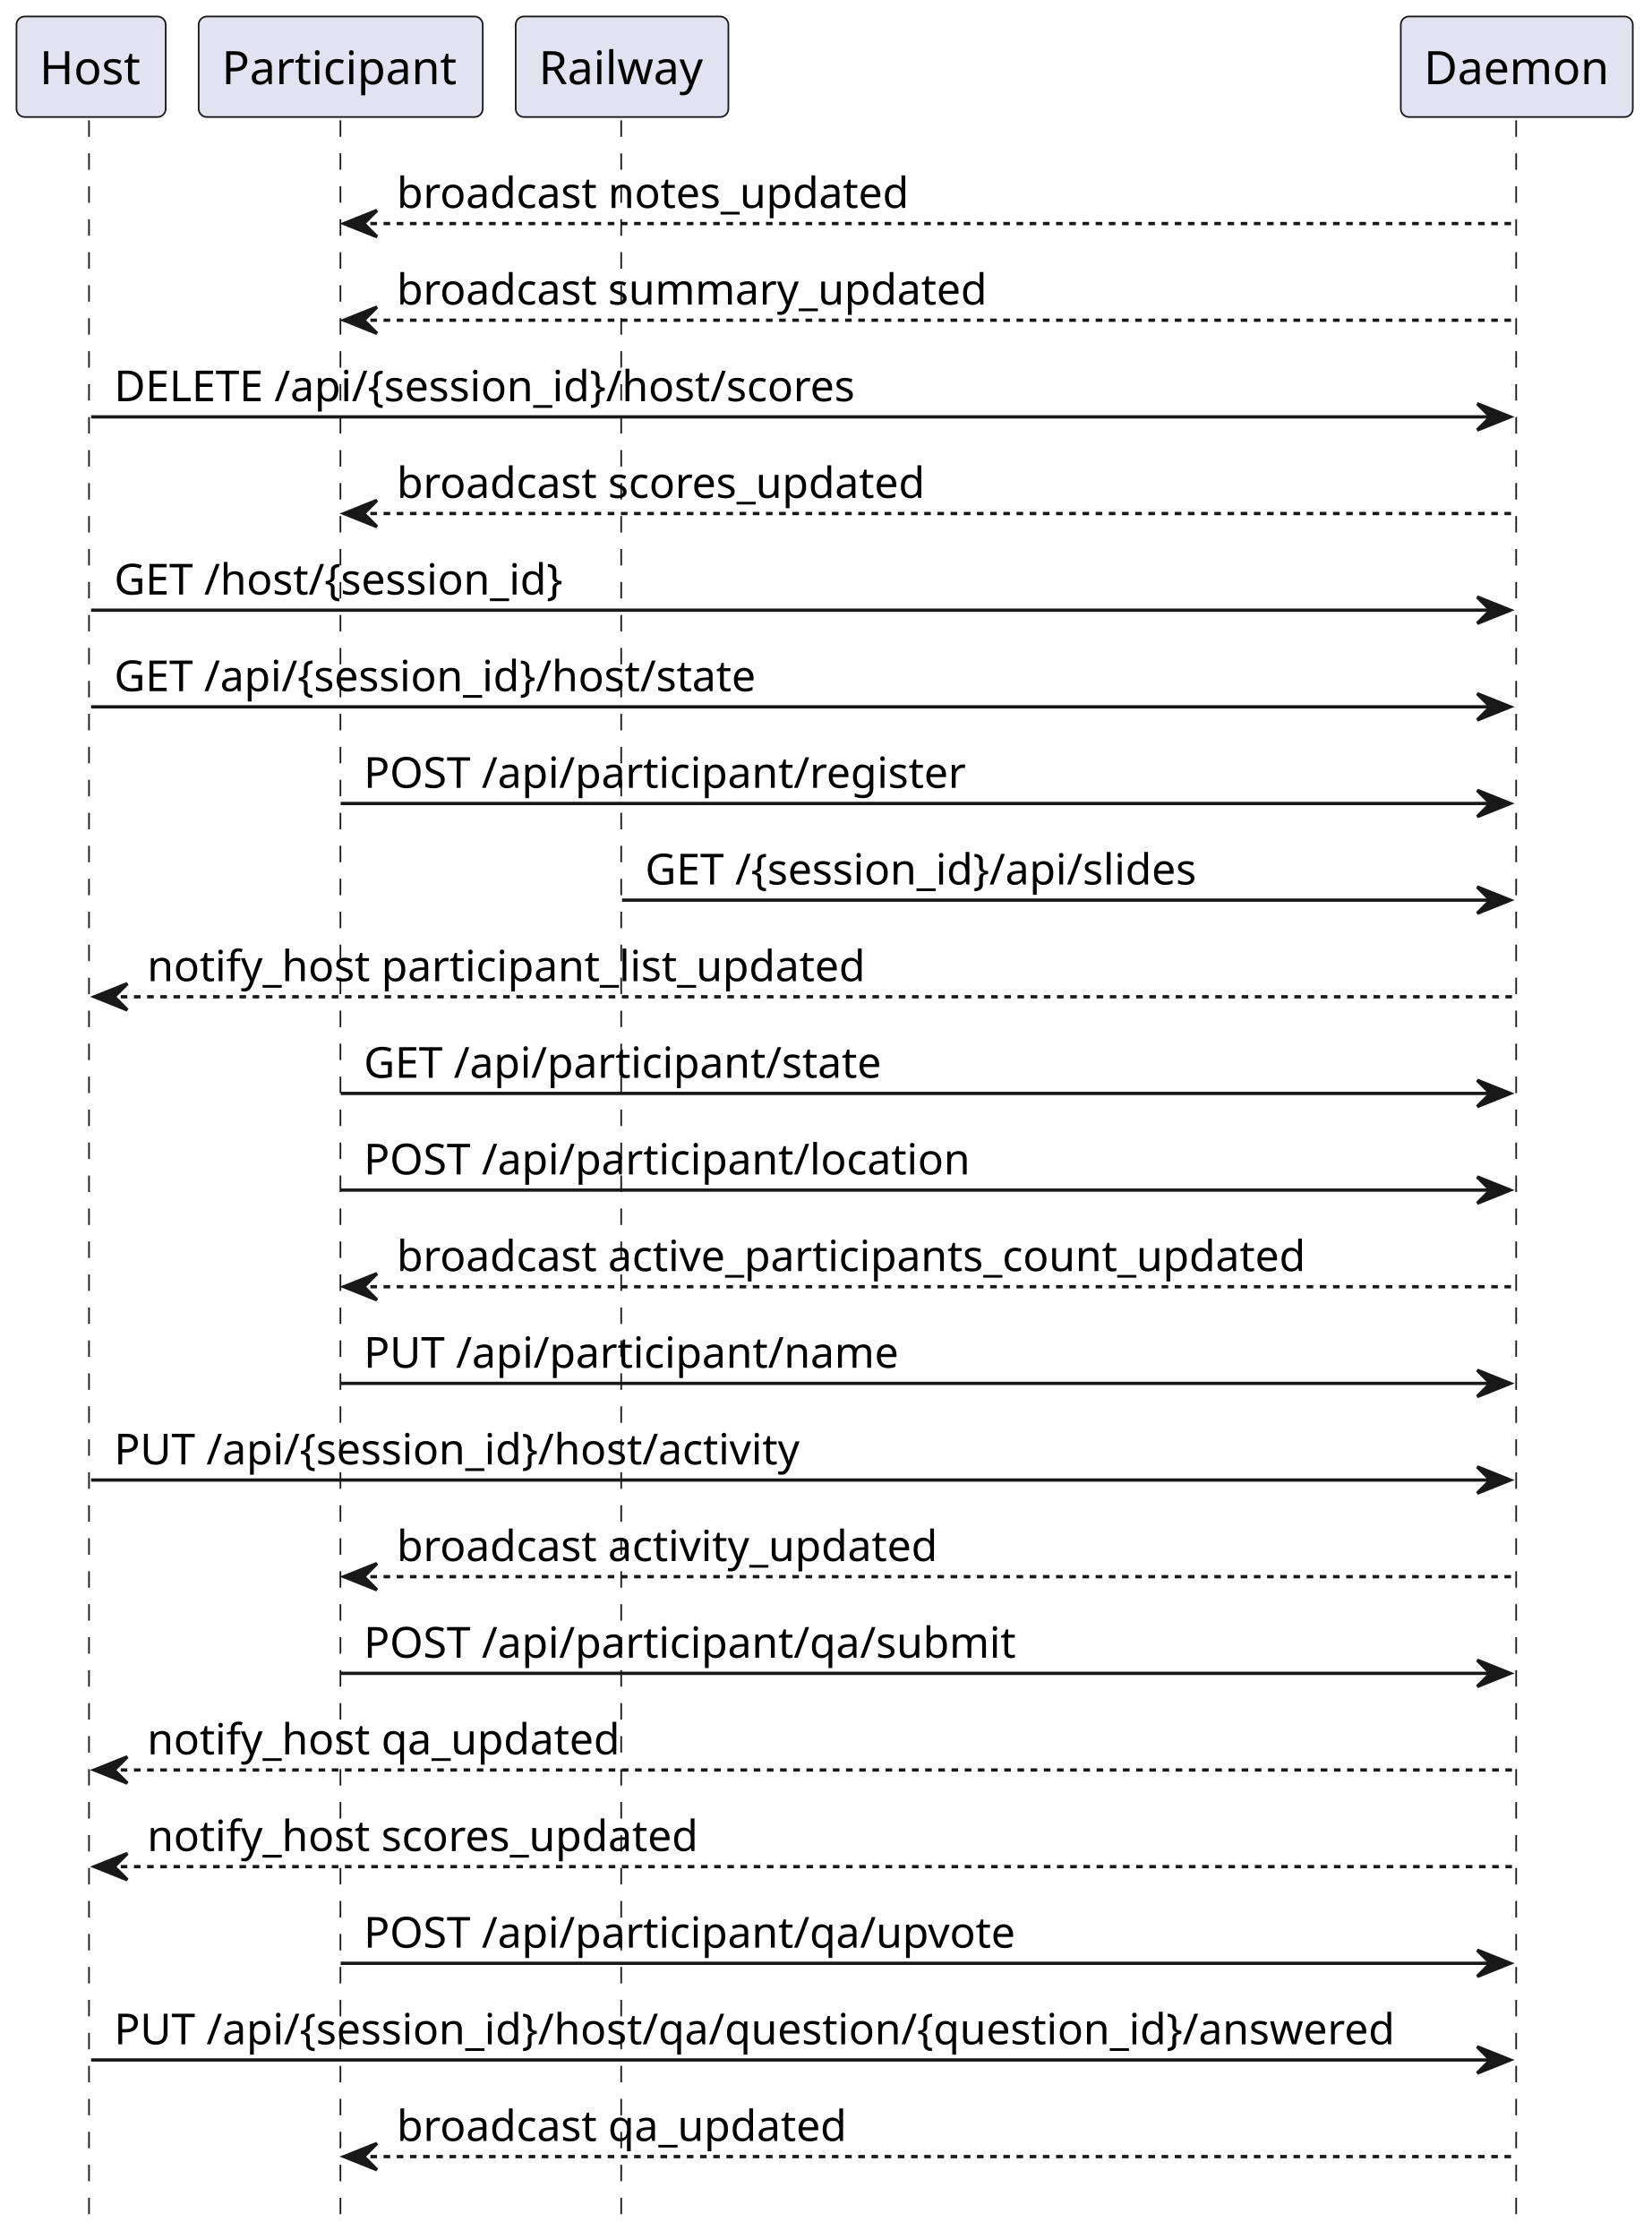
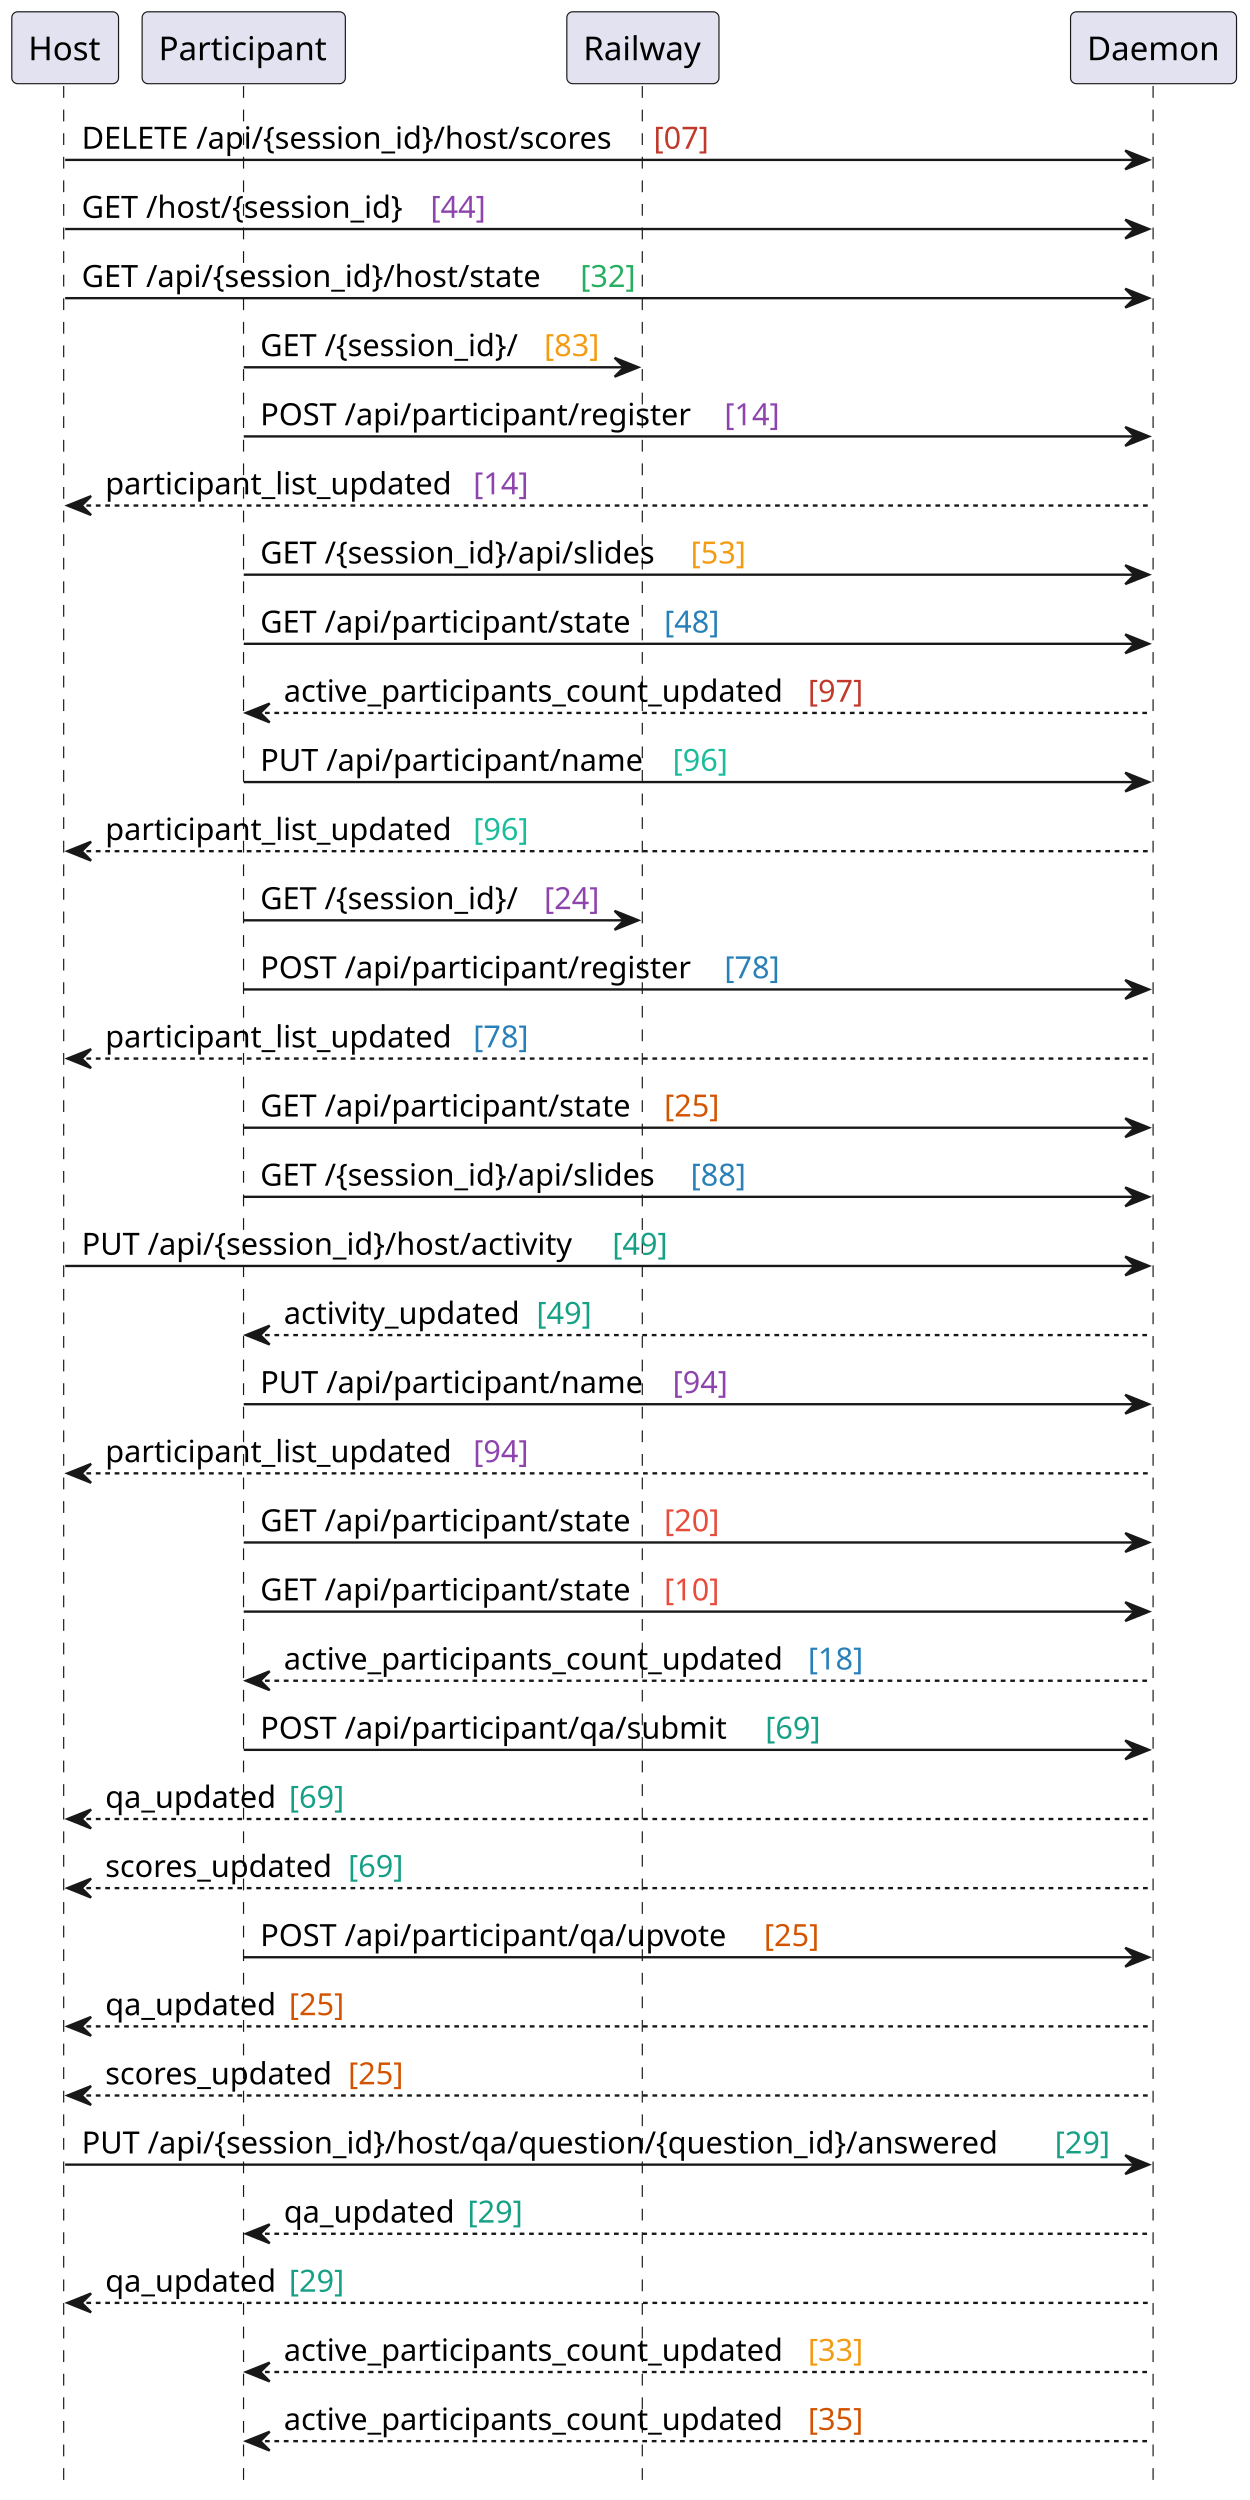
- <svg xmlns="http://www.w3.org/2000/svg" contentStyleType="text/css" data-diagram-type="SEQUENCE" height="679px" preserveAspectRatio="none" style="width:501px;height:679px;background:#FFFFFF;" version="1.1" viewBox="0 0 501 679" width="501px" zoomAndPan="magnify">
+ <svg xmlns="http://www.w3.org/2000/svg" contentStyleType="text/css" data-diagram-type="SEQUENCE" height="1060px" preserveAspectRatio="none" style="width:530px;height:1060px;background:#FFFFFF;" version="1.1" viewBox="0 0 530 1060" width="530px" zoomAndPan="magnify">
  <defs />
  <g>
    <g class="participant-lifeline" data-entity-uid="part1" data-qualified-name="Host" id="part1-lifeline">
      <g>
-         <rect fill="#000000" fill-opacity="0" height="635.521" width="8" x="23.63" y="36.488" />
-         <line style="stroke:#181818;stroke-width:0.5;stroke-dasharray:5,5;" x1="27" x2="27" y1="36.488" y2="672.01" />
+         <rect fill="#000000" fill-opacity="0" height="1016.559" width="8" x="23.63" y="36.488" />
+         <line style="stroke:#181818;stroke-width:0.5;stroke-dasharray:5,5;" x1="27" x2="27" y1="36.488" y2="1053.047" />
      </g>
    </g>
    <g class="participant-lifeline" data-entity-uid="part2" data-qualified-name="Participant" id="part2-lifeline">
      <g>
-         <rect fill="#000000" fill-opacity="0" height="635.521" width="8" x="99.344" y="36.488" />
-         <line style="stroke:#181818;stroke-width:0.5;stroke-dasharray:5,5;" x1="103.261" x2="103.261" y1="36.488" y2="672.01" />
+         <rect fill="#000000" fill-opacity="0" height="1016.559" width="8" x="99.344" y="36.488" />
+         <line style="stroke:#181818;stroke-width:0.5;stroke-dasharray:5,5;" x1="103.261" x2="103.261" y1="36.488" y2="1053.047" />
      </g>
    </g>
    <g class="participant-lifeline" data-entity-uid="part3" data-qualified-name="Railway" id="part3-lifeline">
      <g>
-         <rect fill="#000000" fill-opacity="0" height="635.521" width="8" x="184.683" y="36.488" />
-         <line style="stroke:#181818;stroke-width:0.5;stroke-dasharray:5,5;" x1="188.428" x2="188.428" y1="36.488" y2="672.01" />
+         <rect fill="#000000" fill-opacity="0" height="1016.559" width="8" x="268.591" y="36.488" />
+         <line style="stroke:#181818;stroke-width:0.5;stroke-dasharray:5,5;" x1="272.336" x2="272.336" y1="36.488" y2="1053.047" />
      </g>
    </g>
    <g class="participant-lifeline" data-entity-uid="part4" data-qualified-name="Daemon" id="part4-lifeline">
      <g>
-         <rect fill="#000000" fill-opacity="0" height="635.521" width="8" x="456.089" y="36.488" />
-         <line style="stroke:#181818;stroke-width:0.5;stroke-dasharray:5,5;" x1="459.901" x2="459.901" y1="36.488" y2="672.01" />
+         <rect fill="#000000" fill-opacity="0" height="1016.559" width="8" x="485.098" y="36.488" />
+         <line style="stroke:#181818;stroke-width:0.5;stroke-dasharray:5,5;" x1="488.91" x2="488.91" y1="36.488" y2="1053.047" />
      </g>
    </g>
    <g class="participant participant-head" data-entity-uid="part1" data-qualified-name="Host" id="part1-head">
      <rect fill="#E2E2F0" height="30.488" rx="2.5" ry="2.5" style="stroke:#181818;stroke-width:0.5;" width="45.261" x="5" y="5" />
      <text fill="#000000" font-family="sans-serif" font-size="14" lengthAdjust="spacing" textLength="31.261" x="12" y="25.535">Host</text>
    </g>
    <g class="participant participant-head" data-entity-uid="part2" data-qualified-name="Participant" id="part2-head">
      <rect fill="#E2E2F0" height="30.488" rx="2.5" ry="2.5" style="stroke:#181818;stroke-width:0.5;" width="86.167" x="60.261" y="5" />
      <text fill="#000000" font-family="sans-serif" font-size="14" lengthAdjust="spacing" textLength="72.167" x="67.261" y="25.535">Participant</text>
    </g>
    <g class="participant participant-head" data-entity-uid="part3" data-qualified-name="Railway" id="part3-head">
-       <rect fill="#E2E2F0" height="30.488" rx="2.5" ry="2.5" style="stroke:#181818;stroke-width:0.5;" width="64.511" x="156.428" y="5" />
-       <text fill="#000000" font-family="sans-serif" font-size="14" lengthAdjust="spacing" textLength="50.511" x="163.428" y="25.535">Railway</text>
+       <rect fill="#E2E2F0" height="30.488" rx="2.5" ry="2.5" style="stroke:#181818;stroke-width:0.5;" width="64.511" x="240.336" y="5" />
+       <text fill="#000000" font-family="sans-serif" font-size="14" lengthAdjust="spacing" textLength="50.511" x="247.336" y="25.535">Railway</text>
    </g>
    <g class="participant participant-head" data-entity-uid="part4" data-qualified-name="Daemon" id="part4-head">
-       <rect fill="#E2E2F0" height="30.488" rx="2.5" ry="2.5" style="stroke:#181818;stroke-width:0.5;" width="70.376" x="424.901" y="5" />
-       <text fill="#000000" font-family="sans-serif" font-size="14" lengthAdjust="spacing" textLength="56.376" x="431.901" y="25.535">Daemon</text>
-     </g>
-     <g class="message" data-entity-1="part4" data-entity-2="part2" id="msg1">
-       <polygon fill="#181818" points="114.344,63.799,104.344,67.799,114.344,71.799,110.344,67.799" style="stroke:#181818;stroke-width:1;" />
-       <line style="stroke:#181818;stroke-width:1;stroke-dasharray:2,2;" x1="108.344" x2="459.089" y1="67.799" y2="67.799" />
-       <text fill="#000000" font-family="sans-serif" font-size="13" lengthAdjust="spacing" textLength="159.472" x="120.344" y="63.057">broadcast notes_updated</text>
-     </g>
-     <g class="message" data-entity-1="part4" data-entity-2="part2" id="msg2">
-       <polygon fill="#181818" points="114.344,93.109,104.344,97.109,114.344,101.109,110.344,97.109" style="stroke:#181818;stroke-width:1;" />
-       <line style="stroke:#181818;stroke-width:1;stroke-dasharray:2,2;" x1="108.344" x2="459.089" y1="97.109" y2="97.109" />
-       <text fill="#000000" font-family="sans-serif" font-size="13" lengthAdjust="spacing" textLength="182.946" x="120.344" y="92.367">broadcast summary_updated</text>
+       <rect fill="#E2E2F0" height="30.488" rx="2.5" ry="2.5" style="stroke:#181818;stroke-width:0.5;" width="70.376" x="453.91" y="5" />
+       <text fill="#000000" font-family="sans-serif" font-size="14" lengthAdjust="spacing" textLength="56.376" x="460.91" y="25.535">Daemon</text>
+     </g>
+     <g class="message" data-entity-1="part1" data-entity-2="part4" id="msg1">
+       <polygon fill="#181818" points="477.098,63.799,487.098,67.799,477.098,71.799,481.098,67.799" style="stroke:#181818;stroke-width:1;" />
+       <line style="stroke:#181818;stroke-width:1;" x1="27.63" x2="483.098" y1="67.799" y2="67.799" />
+       <text fill="#000000" font-family="sans-serif" font-size="13" lengthAdjust="spacing" textLength="238.361" x="34.63" y="63.057">DELETE /api/{session_id}/host/scores</text>
+       <text fill="#C0392B" font-family="sans-serif" font-size="13" lengthAdjust="spacing" textLength="24.895" x="277.104" y="63.057">[07]</text>
+     </g>
+     <g class="message" data-entity-1="part1" data-entity-2="part4" id="msg2">
+       <polygon fill="#181818" points="477.098,93.109,487.098,97.109,477.098,101.109,481.098,97.109" style="stroke:#181818;stroke-width:1;" />
+       <line style="stroke:#181818;stroke-width:1;" x1="27.63" x2="483.098" y1="97.109" y2="97.109" />
+       <text fill="#000000" font-family="sans-serif" font-size="13" lengthAdjust="spacing" textLength="143.781" x="34.63" y="92.367">GET /host/{session_id}</text>
+       <text fill="#8E44AD" font-family="sans-serif" font-size="13" lengthAdjust="spacing" textLength="24.895" x="182.524" y="92.367">[44]</text>
    </g>
    <g class="message" data-entity-1="part1" data-entity-2="part4" id="msg3">
-       <polygon fill="#181818" points="448.089,122.42,458.089,126.42,448.089,130.42,452.089,126.42" style="stroke:#181818;stroke-width:1;" />
-       <line style="stroke:#181818;stroke-width:1;" x1="27.63" x2="454.089" y1="126.42" y2="126.42" />
-       <text fill="#000000" font-family="sans-serif" font-size="13" lengthAdjust="spacing" textLength="238.361" x="34.63" y="121.678">DELETE /api/{session_id}/host/scores</text>
-     </g>
-     <g class="message" data-entity-1="part4" data-entity-2="part2" id="msg4">
-       <polygon fill="#181818" points="114.344,151.731,104.344,155.731,114.344,159.731,110.344,155.731" style="stroke:#181818;stroke-width:1;" />
-       <line style="stroke:#181818;stroke-width:1;stroke-dasharray:2,2;" x1="108.344" x2="459.089" y1="155.731" y2="155.731" />
-       <text fill="#000000" font-family="sans-serif" font-size="13" lengthAdjust="spacing" textLength="165.147" x="120.344" y="150.988">broadcast scores_updated</text>
-     </g>
-     <g class="message" data-entity-1="part1" data-entity-2="part4" id="msg5">
-       <polygon fill="#181818" points="448.089,181.041,458.089,185.041,448.089,189.041,452.089,185.041" style="stroke:#181818;stroke-width:1;" />
-       <line style="stroke:#181818;stroke-width:1;" x1="27.63" x2="454.089" y1="185.041" y2="185.041" />
-       <text fill="#000000" font-family="sans-serif" font-size="13" lengthAdjust="spacing" textLength="143.781" x="34.63" y="180.299">GET /host/{session_id}</text>
-     </g>
-     <g class="message" data-entity-1="part1" data-entity-2="part4" id="msg6">
-       <polygon fill="#181818" points="448.089,210.352,458.089,214.352,448.089,218.352,452.089,214.352" style="stroke:#181818;stroke-width:1;" />
-       <line style="stroke:#181818;stroke-width:1;" x1="27.63" x2="454.089" y1="214.352" y2="214.352" />
-       <text fill="#000000" font-family="sans-serif" font-size="13" lengthAdjust="spacing" textLength="207.308" x="34.63" y="209.609">GET /api/{session_id}/host/state</text>
+       <polygon fill="#181818" points="477.098,122.42,487.098,126.42,477.098,130.42,481.098,126.42" style="stroke:#181818;stroke-width:1;" />
+       <line style="stroke:#181818;stroke-width:1;" x1="27.63" x2="483.098" y1="126.42" y2="126.42" />
+       <text fill="#000000" font-family="sans-serif" font-size="13" lengthAdjust="spacing" textLength="207.308" x="34.63" y="121.678">GET /api/{session_id}/host/state</text>
+       <text fill="#27AE60" font-family="sans-serif" font-size="13" lengthAdjust="spacing" textLength="24.895" x="246.052" y="121.678">[32]</text>
+     </g>
+     <g class="message" data-entity-1="part2" data-entity-2="part3" id="msg4">
+       <polygon fill="#181818" points="260.591,151.731,270.591,155.731,260.591,159.731,264.591,155.731" style="stroke:#181818;stroke-width:1;" />
+       <line style="stroke:#181818;stroke-width:1;" x1="103.344" x2="266.591" y1="155.731" y2="155.731" />
+       <text fill="#000000" font-family="sans-serif" font-size="13" lengthAdjust="spacing" textLength="116.238" x="110.344" y="150.988">GET /{session_id}/</text>
+       <text fill="#F39C12" font-family="sans-serif" font-size="13" lengthAdjust="spacing" textLength="24.895" x="230.696" y="150.988">[83]</text>
+     </g>
+     <g class="message" data-entity-1="part2" data-entity-2="part4" id="msg5">
+       <polygon fill="#181818" points="477.098,181.041,487.098,185.041,477.098,189.041,481.098,185.041" style="stroke:#181818;stroke-width:1;" />
+       <line style="stroke:#181818;stroke-width:1;" x1="103.344" x2="483.098" y1="185.041" y2="185.041" />
+       <text fill="#000000" font-family="sans-serif" font-size="13" lengthAdjust="spacing" textLength="192.677" x="110.344" y="180.299">POST /api/participant/register</text>
+       <text fill="#8E44AD" font-family="sans-serif" font-size="13" lengthAdjust="spacing" textLength="24.895" x="307.134" y="180.299">[14]</text>
+     </g>
+     <g class="message" data-entity-1="part4" data-entity-2="part1" id="msg6">
+       <polygon fill="#181818" points="38.63,210.352,28.63,214.352,38.63,218.352,34.63,214.352" style="stroke:#181818;stroke-width:1;" />
+       <line style="stroke:#181818;stroke-width:1;stroke-dasharray:2,2;" x1="32.63" x2="488.098" y1="214.352" y2="214.352" />
+       <text fill="#000000" font-family="sans-serif" font-size="13" lengthAdjust="spacing" textLength="151.912" x="44.63" y="209.609">participant_list_updated</text>
+       <text fill="#8E44AD" font-family="sans-serif" font-size="13" lengthAdjust="spacing" textLength="24.895" x="200.656" y="209.609">[14]</text>
    </g>
    <g class="message" data-entity-1="part2" data-entity-2="part4" id="msg7">
-       <polygon fill="#181818" points="448.089,239.662,458.089,243.662,448.089,247.662,452.089,243.662" style="stroke:#181818;stroke-width:1;" />
-       <line style="stroke:#181818;stroke-width:1;" x1="103.344" x2="454.089" y1="243.662" y2="243.662" />
-       <text fill="#000000" font-family="sans-serif" font-size="13" lengthAdjust="spacing" textLength="192.677" x="110.344" y="238.92">POST /api/participant/register</text>
-     </g>
-     <g class="message" data-entity-1="part3" data-entity-2="part4" id="msg8">
-       <polygon fill="#181818" points="448.089,268.973,458.089,272.973,448.089,276.973,452.089,272.973" style="stroke:#181818;stroke-width:1;" />
-       <line style="stroke:#181818;stroke-width:1;" x1="188.683" x2="454.089" y1="272.973" y2="272.973" />
-       <text fill="#000000" font-family="sans-serif" font-size="13" lengthAdjust="spacing" textLength="178.369" x="195.683" y="268.231">GET /{session_id}/api/slides</text>
-     </g>
-     <g class="message" data-entity-1="part4" data-entity-2="part1" id="msg9">
-       <polygon fill="#181818" points="38.63,298.283,28.63,302.283,38.63,306.283,34.63,302.283" style="stroke:#181818;stroke-width:1;" />
-       <line style="stroke:#181818;stroke-width:1;stroke-dasharray:2,2;" x1="32.63" x2="459.089" y1="302.283" y2="302.283" />
-       <text fill="#000000" font-family="sans-serif" font-size="13" lengthAdjust="spacing" textLength="226.313" x="44.63" y="297.541">notify_host participant_list_updated</text>
+       <polygon fill="#181818" points="477.098,239.662,487.098,243.662,477.098,247.662,481.098,243.662" style="stroke:#181818;stroke-width:1;" />
+       <line style="stroke:#181818;stroke-width:1;" x1="103.344" x2="483.098" y1="243.662" y2="243.662" />
+       <text fill="#000000" font-family="sans-serif" font-size="13" lengthAdjust="spacing" textLength="178.369" x="110.344" y="238.92">GET /{session_id}/api/slides</text>
+       <text fill="#F39C12" font-family="sans-serif" font-size="13" lengthAdjust="spacing" textLength="24.895" x="292.827" y="238.92">[53]</text>
+     </g>
+     <g class="message" data-entity-1="part2" data-entity-2="part4" id="msg8">
+       <polygon fill="#181818" points="477.098,268.973,487.098,272.973,477.098,276.973,481.098,272.973" style="stroke:#181818;stroke-width:1;" />
+       <line style="stroke:#181818;stroke-width:1;" x1="103.344" x2="483.098" y1="272.973" y2="272.973" />
+       <text fill="#000000" font-family="sans-serif" font-size="13" lengthAdjust="spacing" textLength="167.127" x="110.344" y="268.231">GET /api/participant/state</text>
+       <text fill="#2980B9" font-family="sans-serif" font-size="13" lengthAdjust="spacing" textLength="24.895" x="281.585" y="268.231">[48]</text>
+     </g>
+     <g class="message" data-entity-1="part4" data-entity-2="part2" id="msg9">
+       <polygon fill="#181818" points="114.344,298.283,104.344,302.283,114.344,306.283,110.344,302.283" style="stroke:#181818;stroke-width:1;" />
+       <line style="stroke:#181818;stroke-width:1;stroke-dasharray:2,2;" x1="108.344" x2="488.098" y1="302.283" y2="302.283" />
+       <text fill="#000000" font-family="sans-serif" font-size="13" lengthAdjust="spacing" textLength="218.106" x="120.344" y="297.541">active_participants_count_updated</text>
+       <text fill="#C0392B" font-family="sans-serif" font-size="13" lengthAdjust="spacing" textLength="24.895" x="342.563" y="297.541">[97]</text>
    </g>
    <g class="message" data-entity-1="part2" data-entity-2="part4" id="msg10">
-       <polygon fill="#181818" points="448.089,327.594,458.089,331.594,448.089,335.594,452.089,331.594" style="stroke:#181818;stroke-width:1;" />
-       <line style="stroke:#181818;stroke-width:1;" x1="103.344" x2="454.089" y1="331.594" y2="331.594" />
-       <text fill="#000000" font-family="sans-serif" font-size="13" lengthAdjust="spacing" textLength="167.127" x="110.344" y="326.852">GET /api/participant/state</text>
-     </g>
-     <g class="message" data-entity-1="part2" data-entity-2="part4" id="msg11">
-       <polygon fill="#181818" points="448.089,356.904,458.089,360.904,448.089,364.904,452.089,360.904" style="stroke:#181818;stroke-width:1;" />
-       <line style="stroke:#181818;stroke-width:1;" x1="103.344" x2="454.089" y1="360.904" y2="360.904" />
-       <text fill="#000000" font-family="sans-serif" font-size="13" lengthAdjust="spacing" textLength="194.454" x="110.344" y="356.162">POST /api/participant/location</text>
-     </g>
-     <g class="message" data-entity-1="part4" data-entity-2="part2" id="msg12">
-       <polygon fill="#181818" points="114.344,386.215,104.344,390.215,114.344,394.215,110.344,390.215" style="stroke:#181818;stroke-width:1;" />
-       <line style="stroke:#181818;stroke-width:1;stroke-dasharray:2,2;" x1="108.344" x2="459.089" y1="390.215" y2="390.215" />
-       <text fill="#000000" font-family="sans-serif" font-size="13" lengthAdjust="spacing" textLength="284.394" x="120.344" y="385.473">broadcast active_participants_count_updated</text>
+       <polygon fill="#181818" points="477.098,327.594,487.098,331.594,477.098,335.594,481.098,331.594" style="stroke:#181818;stroke-width:1;" />
+       <line style="stroke:#181818;stroke-width:1;" x1="103.344" x2="483.098" y1="331.594" y2="331.594" />
+       <text fill="#000000" font-family="sans-serif" font-size="13" lengthAdjust="spacing" textLength="170.733" x="110.344" y="326.852">PUT /api/participant/name</text>
+       <text fill="#1ABC9C" font-family="sans-serif" font-size="13" lengthAdjust="spacing" textLength="24.895" x="285.19" y="326.852">[96]</text>
+     </g>
+     <g class="message" data-entity-1="part4" data-entity-2="part1" id="msg11">
+       <polygon fill="#181818" points="38.63,356.904,28.63,360.904,38.63,364.904,34.63,360.904" style="stroke:#181818;stroke-width:1;" />
+       <line style="stroke:#181818;stroke-width:1;stroke-dasharray:2,2;" x1="32.63" x2="488.098" y1="360.904" y2="360.904" />
+       <text fill="#000000" font-family="sans-serif" font-size="13" lengthAdjust="spacing" textLength="151.912" x="44.63" y="356.162">participant_list_updated</text>
+       <text fill="#1ABC9C" font-family="sans-serif" font-size="13" lengthAdjust="spacing" textLength="24.895" x="200.656" y="356.162">[96]</text>
+     </g>
+     <g class="message" data-entity-1="part2" data-entity-2="part3" id="msg12">
+       <polygon fill="#181818" points="260.591,386.215,270.591,390.215,260.591,394.215,264.591,390.215" style="stroke:#181818;stroke-width:1;" />
+       <line style="stroke:#181818;stroke-width:1;" x1="103.344" x2="266.591" y1="390.215" y2="390.215" />
+       <text fill="#000000" font-family="sans-serif" font-size="13" lengthAdjust="spacing" textLength="116.238" x="110.344" y="385.473">GET /{session_id}/</text>
+       <text fill="#8E44AD" font-family="sans-serif" font-size="13" lengthAdjust="spacing" textLength="24.895" x="230.696" y="385.473">[24]</text>
    </g>
    <g class="message" data-entity-1="part2" data-entity-2="part4" id="msg13">
-       <polygon fill="#181818" points="448.089,415.525,458.089,419.525,448.089,423.525,452.089,419.525" style="stroke:#181818;stroke-width:1;" />
-       <line style="stroke:#181818;stroke-width:1;" x1="103.344" x2="454.089" y1="419.525" y2="419.525" />
-       <text fill="#000000" font-family="sans-serif" font-size="13" lengthAdjust="spacing" textLength="170.733" x="110.344" y="414.783">PUT /api/participant/name</text>
-     </g>
-     <g class="message" data-entity-1="part1" data-entity-2="part4" id="msg14">
-       <polygon fill="#181818" points="448.089,444.836,458.089,448.836,448.089,452.836,452.089,448.836" style="stroke:#181818;stroke-width:1;" />
-       <line style="stroke:#181818;stroke-width:1;" x1="27.63" x2="454.089" y1="448.836" y2="448.836" />
-       <text fill="#000000" font-family="sans-serif" font-size="13" lengthAdjust="spacing" textLength="220.886" x="34.63" y="444.094">PUT /api/{session_id}/host/activity</text>
-     </g>
-     <g class="message" data-entity-1="part4" data-entity-2="part2" id="msg15">
-       <polygon fill="#181818" points="114.344,474.147,104.344,478.147,114.344,482.147,110.344,478.147" style="stroke:#181818;stroke-width:1;" />
-       <line style="stroke:#181818;stroke-width:1;stroke-dasharray:2,2;" x1="108.344" x2="459.089" y1="478.147" y2="478.147" />
-       <text fill="#000000" font-family="sans-serif" font-size="13" lengthAdjust="spacing" textLength="169.286" x="120.344" y="473.404">broadcast activity_updated</text>
+       <polygon fill="#181818" points="477.098,415.525,487.098,419.525,477.098,423.525,481.098,419.525" style="stroke:#181818;stroke-width:1;" />
+       <line style="stroke:#181818;stroke-width:1;" x1="103.344" x2="483.098" y1="419.525" y2="419.525" />
+       <text fill="#000000" font-family="sans-serif" font-size="13" lengthAdjust="spacing" textLength="192.677" x="110.344" y="414.783">POST /api/participant/register</text>
+       <text fill="#2980B9" font-family="sans-serif" font-size="13" lengthAdjust="spacing" textLength="24.895" x="307.134" y="414.783">[78]</text>
+     </g>
+     <g class="message" data-entity-1="part4" data-entity-2="part1" id="msg14">
+       <polygon fill="#181818" points="38.63,444.836,28.63,448.836,38.63,452.836,34.63,448.836" style="stroke:#181818;stroke-width:1;" />
+       <line style="stroke:#181818;stroke-width:1;stroke-dasharray:2,2;" x1="32.63" x2="488.098" y1="448.836" y2="448.836" />
+       <text fill="#000000" font-family="sans-serif" font-size="13" lengthAdjust="spacing" textLength="151.912" x="44.63" y="444.094">participant_list_updated</text>
+       <text fill="#2980B9" font-family="sans-serif" font-size="13" lengthAdjust="spacing" textLength="24.895" x="200.656" y="444.094">[78]</text>
+     </g>
+     <g class="message" data-entity-1="part2" data-entity-2="part4" id="msg15">
+       <polygon fill="#181818" points="477.098,474.147,487.098,478.147,477.098,482.147,481.098,478.147" style="stroke:#181818;stroke-width:1;" />
+       <line style="stroke:#181818;stroke-width:1;" x1="103.344" x2="483.098" y1="478.147" y2="478.147" />
+       <text fill="#000000" font-family="sans-serif" font-size="13" lengthAdjust="spacing" textLength="167.127" x="110.344" y="473.404">GET /api/participant/state</text>
+       <text fill="#D35400" font-family="sans-serif" font-size="13" lengthAdjust="spacing" textLength="24.895" x="281.585" y="473.404">[25]</text>
    </g>
    <g class="message" data-entity-1="part2" data-entity-2="part4" id="msg16">
-       <polygon fill="#181818" points="448.089,503.457,458.089,507.457,448.089,511.457,452.089,507.457" style="stroke:#181818;stroke-width:1;" />
-       <line style="stroke:#181818;stroke-width:1;" x1="103.344" x2="454.089" y1="507.457" y2="507.457" />
-       <text fill="#000000" font-family="sans-serif" font-size="13" lengthAdjust="spacing" textLength="210.012" x="110.344" y="502.715">POST /api/participant/qa/submit</text>
-     </g>
-     <g class="message" data-entity-1="part4" data-entity-2="part1" id="msg17">
-       <polygon fill="#181818" points="38.63,532.768,28.63,536.768,38.63,540.768,34.63,536.768" style="stroke:#181818;stroke-width:1;" />
-       <line style="stroke:#181818;stroke-width:1;stroke-dasharray:2,2;" x1="32.63" x2="459.089" y1="536.768" y2="536.768" />
-       <text fill="#000000" font-family="sans-serif" font-size="13" lengthAdjust="spacing" textLength="148.161" x="44.63" y="532.025">notify_host qa_updated</text>
-     </g>
-     <g class="message" data-entity-1="part4" data-entity-2="part1" id="msg18">
-       <polygon fill="#181818" points="38.63,562.078,28.63,566.078,38.63,570.078,34.63,566.078" style="stroke:#181818;stroke-width:1;" />
-       <line style="stroke:#181818;stroke-width:1;stroke-dasharray:2,2;" x1="32.63" x2="459.089" y1="566.078" y2="566.078" />
-       <text fill="#000000" font-family="sans-serif" font-size="13" lengthAdjust="spacing" textLength="173.259" x="44.63" y="561.336">notify_host scores_updated</text>
+       <polygon fill="#181818" points="477.098,503.457,487.098,507.457,477.098,511.457,481.098,507.457" style="stroke:#181818;stroke-width:1;" />
+       <line style="stroke:#181818;stroke-width:1;" x1="103.344" x2="483.098" y1="507.457" y2="507.457" />
+       <text fill="#000000" font-family="sans-serif" font-size="13" lengthAdjust="spacing" textLength="178.369" x="110.344" y="502.715">GET /{session_id}/api/slides</text>
+       <text fill="#2980B9" font-family="sans-serif" font-size="13" lengthAdjust="spacing" textLength="24.895" x="292.827" y="502.715">[88]</text>
+     </g>
+     <g class="message" data-entity-1="part1" data-entity-2="part4" id="msg17">
+       <polygon fill="#181818" points="477.098,532.768,487.098,536.768,477.098,540.768,481.098,536.768" style="stroke:#181818;stroke-width:1;" />
+       <line style="stroke:#181818;stroke-width:1;" x1="27.63" x2="483.098" y1="536.768" y2="536.768" />
+       <text fill="#000000" font-family="sans-serif" font-size="13" lengthAdjust="spacing" textLength="220.886" x="34.63" y="532.025">PUT /api/{session_id}/host/activity</text>
+       <text fill="#16A085" font-family="sans-serif" font-size="13" lengthAdjust="spacing" textLength="24.895" x="259.629" y="532.025">[49]</text>
+     </g>
+     <g class="message" data-entity-1="part4" data-entity-2="part2" id="msg18">
+       <polygon fill="#181818" points="114.344,562.078,104.344,566.078,114.344,570.078,110.344,566.078" style="stroke:#181818;stroke-width:1;" />
+       <line style="stroke:#181818;stroke-width:1;stroke-dasharray:2,2;" x1="108.344" x2="488.098" y1="566.078" y2="566.078" />
+       <text fill="#000000" font-family="sans-serif" font-size="13" lengthAdjust="spacing" textLength="102.997" x="120.344" y="561.336">activity_updated</text>
+       <text fill="#16A085" font-family="sans-serif" font-size="13" lengthAdjust="spacing" textLength="24.895" x="227.455" y="561.336">[49]</text>
    </g>
    <g class="message" data-entity-1="part2" data-entity-2="part4" id="msg19">
-       <polygon fill="#181818" points="448.089,591.389,458.089,595.389,448.089,599.389,452.089,595.389" style="stroke:#181818;stroke-width:1;" />
-       <line style="stroke:#181818;stroke-width:1;" x1="103.344" x2="454.089" y1="595.389" y2="595.389" />
-       <text fill="#000000" font-family="sans-serif" font-size="13" lengthAdjust="spacing" textLength="209.447" x="110.344" y="590.646">POST /api/participant/qa/upvote</text>
-     </g>
-     <g class="message" data-entity-1="part1" data-entity-2="part4" id="msg20">
-       <polygon fill="#181818" points="448.089,620.699,458.089,624.699,448.089,628.699,452.089,624.699" style="stroke:#181818;stroke-width:1;" />
-       <line style="stroke:#181818;stroke-width:1;" x1="27.63" x2="454.089" y1="624.699" y2="624.699" />
-       <text fill="#000000" font-family="sans-serif" font-size="13" lengthAdjust="spacing" textLength="408.459" x="34.63" y="619.957">PUT /api/{session_id}/host/qa/question/{question_id}/answered</text>
-     </g>
-     <g class="message" data-entity-1="part4" data-entity-2="part2" id="msg21">
-       <polygon fill="#181818" points="114.344,650.01,104.344,654.01,114.344,658.01,110.344,654.01" style="stroke:#181818;stroke-width:1;" />
-       <line style="stroke:#181818;stroke-width:1;stroke-dasharray:2,2;" x1="108.344" x2="459.089" y1="654.01" y2="654.01" />
-       <text fill="#000000" font-family="sans-serif" font-size="13" lengthAdjust="spacing" textLength="140.048" x="120.344" y="649.268">broadcast qa_updated</text>
+       <polygon fill="#181818" points="477.098,591.389,487.098,595.389,477.098,599.389,481.098,595.389" style="stroke:#181818;stroke-width:1;" />
+       <line style="stroke:#181818;stroke-width:1;" x1="103.344" x2="483.098" y1="595.389" y2="595.389" />
+       <text fill="#000000" font-family="sans-serif" font-size="13" lengthAdjust="spacing" textLength="170.733" x="110.344" y="590.646">PUT /api/participant/name</text>
+       <text fill="#8E44AD" font-family="sans-serif" font-size="13" lengthAdjust="spacing" textLength="24.895" x="285.19" y="590.646">[94]</text>
+     </g>
+     <g class="message" data-entity-1="part4" data-entity-2="part1" id="msg20">
+       <polygon fill="#181818" points="38.63,620.699,28.63,624.699,38.63,628.699,34.63,624.699" style="stroke:#181818;stroke-width:1;" />
+       <line style="stroke:#181818;stroke-width:1;stroke-dasharray:2,2;" x1="32.63" x2="488.098" y1="624.699" y2="624.699" />
+       <text fill="#000000" font-family="sans-serif" font-size="13" lengthAdjust="spacing" textLength="151.912" x="44.63" y="619.957">participant_list_updated</text>
+       <text fill="#8E44AD" font-family="sans-serif" font-size="13" lengthAdjust="spacing" textLength="24.895" x="200.656" y="619.957">[94]</text>
+     </g>
+     <g class="message" data-entity-1="part2" data-entity-2="part4" id="msg21">
+       <polygon fill="#181818" points="477.098,650.01,487.098,654.01,477.098,658.01,481.098,654.01" style="stroke:#181818;stroke-width:1;" />
+       <line style="stroke:#181818;stroke-width:1;" x1="103.344" x2="483.098" y1="654.01" y2="654.01" />
+       <text fill="#000000" font-family="sans-serif" font-size="13" lengthAdjust="spacing" textLength="167.127" x="110.344" y="649.268">GET /api/participant/state</text>
+       <text fill="#E74C3C" font-family="sans-serif" font-size="13" lengthAdjust="spacing" textLength="24.895" x="281.585" y="649.268">[20]</text>
+     </g>
+     <g class="message" data-entity-1="part2" data-entity-2="part4" id="msg22">
+       <polygon fill="#181818" points="477.098,679.32,487.098,683.32,477.098,687.32,481.098,683.32" style="stroke:#181818;stroke-width:1;" />
+       <line style="stroke:#181818;stroke-width:1;" x1="103.344" x2="483.098" y1="683.32" y2="683.32" />
+       <text fill="#000000" font-family="sans-serif" font-size="13" lengthAdjust="spacing" textLength="167.127" x="110.344" y="678.578">GET /api/participant/state</text>
+       <text fill="#E74C3C" font-family="sans-serif" font-size="13" lengthAdjust="spacing" textLength="24.895" x="281.585" y="678.578">[10]</text>
+     </g>
+     <g class="message" data-entity-1="part4" data-entity-2="part2" id="msg23">
+       <polygon fill="#181818" points="114.344,708.631,104.344,712.631,114.344,716.631,110.344,712.631" style="stroke:#181818;stroke-width:1;" />
+       <line style="stroke:#181818;stroke-width:1;stroke-dasharray:2,2;" x1="108.344" x2="488.098" y1="712.631" y2="712.631" />
+       <text fill="#000000" font-family="sans-serif" font-size="13" lengthAdjust="spacing" textLength="218.106" x="120.344" y="707.889">active_participants_count_updated</text>
+       <text fill="#2980B9" font-family="sans-serif" font-size="13" lengthAdjust="spacing" textLength="24.895" x="342.563" y="707.889">[18]</text>
+     </g>
+     <g class="message" data-entity-1="part2" data-entity-2="part4" id="msg24">
+       <polygon fill="#181818" points="477.098,737.941,487.098,741.941,477.098,745.941,481.098,741.941" style="stroke:#181818;stroke-width:1;" />
+       <line style="stroke:#181818;stroke-width:1;" x1="103.344" x2="483.098" y1="741.941" y2="741.941" />
+       <text fill="#000000" font-family="sans-serif" font-size="13" lengthAdjust="spacing" textLength="210.012" x="110.344" y="737.199">POST /api/participant/qa/submit</text>
+       <text fill="#16A085" font-family="sans-serif" font-size="13" lengthAdjust="spacing" textLength="24.895" x="324.47" y="737.199">[69]</text>
+     </g>
+     <g class="message" data-entity-1="part4" data-entity-2="part1" id="msg25">
+       <polygon fill="#181818" points="38.63,767.252,28.63,771.252,38.63,775.252,34.63,771.252" style="stroke:#181818;stroke-width:1;" />
+       <line style="stroke:#181818;stroke-width:1;stroke-dasharray:2,2;" x1="32.63" x2="488.098" y1="771.252" y2="771.252" />
+       <text fill="#000000" font-family="sans-serif" font-size="13" lengthAdjust="spacing" textLength="73.76" x="44.63" y="766.51">qa_updated</text>
+       <text fill="#16A085" font-family="sans-serif" font-size="13" lengthAdjust="spacing" textLength="24.895" x="122.503" y="766.51">[69]</text>
+     </g>
+     <g class="message" data-entity-1="part4" data-entity-2="part1" id="msg26">
+       <polygon fill="#181818" points="38.63,796.562,28.63,800.562,38.63,804.562,34.63,800.562" style="stroke:#181818;stroke-width:1;" />
+       <line style="stroke:#181818;stroke-width:1;stroke-dasharray:2,2;" x1="32.63" x2="488.098" y1="800.562" y2="800.562" />
+       <text fill="#000000" font-family="sans-serif" font-size="13" lengthAdjust="spacing" textLength="98.858" x="44.63" y="795.82">scores_updated</text>
+       <text fill="#16A085" font-family="sans-serif" font-size="13" lengthAdjust="spacing" textLength="24.895" x="147.602" y="795.82">[69]</text>
+     </g>
+     <g class="message" data-entity-1="part2" data-entity-2="part4" id="msg27">
+       <polygon fill="#181818" points="477.098,825.873,487.098,829.873,477.098,833.873,481.098,829.873" style="stroke:#181818;stroke-width:1;" />
+       <line style="stroke:#181818;stroke-width:1;" x1="103.344" x2="483.098" y1="829.873" y2="829.873" />
+       <text fill="#000000" font-family="sans-serif" font-size="13" lengthAdjust="spacing" textLength="209.447" x="110.344" y="825.131">POST /api/participant/qa/upvote</text>
+       <text fill="#D35400" font-family="sans-serif" font-size="13" lengthAdjust="spacing" textLength="24.895" x="323.905" y="825.131">[25]</text>
+     </g>
+     <g class="message" data-entity-1="part4" data-entity-2="part1" id="msg28">
+       <polygon fill="#181818" points="38.63,855.184,28.63,859.184,38.63,863.184,34.63,859.184" style="stroke:#181818;stroke-width:1;" />
+       <line style="stroke:#181818;stroke-width:1;stroke-dasharray:2,2;" x1="32.63" x2="488.098" y1="859.184" y2="859.184" />
+       <text fill="#000000" font-family="sans-serif" font-size="13" lengthAdjust="spacing" textLength="73.76" x="44.63" y="854.441">qa_updated</text>
+       <text fill="#D35400" font-family="sans-serif" font-size="13" lengthAdjust="spacing" textLength="24.895" x="122.503" y="854.441">[25]</text>
+     </g>
+     <g class="message" data-entity-1="part4" data-entity-2="part1" id="msg29">
+       <polygon fill="#181818" points="38.63,884.494,28.63,888.494,38.63,892.494,34.63,888.494" style="stroke:#181818;stroke-width:1;" />
+       <line style="stroke:#181818;stroke-width:1;stroke-dasharray:2,2;" x1="32.63" x2="488.098" y1="888.494" y2="888.494" />
+       <text fill="#000000" font-family="sans-serif" font-size="13" lengthAdjust="spacing" textLength="98.858" x="44.63" y="883.752">scores_updated</text>
+       <text fill="#D35400" font-family="sans-serif" font-size="13" lengthAdjust="spacing" textLength="24.895" x="147.602" y="883.752">[25]</text>
+     </g>
+     <g class="message" data-entity-1="part1" data-entity-2="part4" id="msg30">
+       <polygon fill="#181818" points="477.098,913.805,487.098,917.805,477.098,921.805,481.098,917.805" style="stroke:#181818;stroke-width:1;" />
+       <line style="stroke:#181818;stroke-width:1;" x1="27.63" x2="483.098" y1="917.805" y2="917.805" />
+       <text fill="#000000" font-family="sans-serif" font-size="13" lengthAdjust="spacing" textLength="408.459" x="34.63" y="913.062">PUT /api/{session_id}/host/qa/question/{question_id}/answered</text>
+       <text fill="#16A085" font-family="sans-serif" font-size="13" lengthAdjust="spacing" textLength="24.895" x="447.203" y="913.062">[29]</text>
+     </g>
+     <g class="message" data-entity-1="part4" data-entity-2="part2" id="msg31">
+       <polygon fill="#181818" points="114.344,943.115,104.344,947.115,114.344,951.115,110.344,947.115" style="stroke:#181818;stroke-width:1;" />
+       <line style="stroke:#181818;stroke-width:1;stroke-dasharray:2,2;" x1="108.344" x2="488.098" y1="947.115" y2="947.115" />
+       <text fill="#000000" font-family="sans-serif" font-size="13" lengthAdjust="spacing" textLength="73.76" x="120.344" y="942.373">qa_updated</text>
+       <text fill="#16A085" font-family="sans-serif" font-size="13" lengthAdjust="spacing" textLength="24.895" x="198.217" y="942.373">[29]</text>
+     </g>
+     <g class="message" data-entity-1="part4" data-entity-2="part1" id="msg32">
+       <polygon fill="#181818" points="38.63,972.426,28.63,976.426,38.63,980.426,34.63,976.426" style="stroke:#181818;stroke-width:1;" />
+       <line style="stroke:#181818;stroke-width:1;stroke-dasharray:2,2;" x1="32.63" x2="488.098" y1="976.426" y2="976.426" />
+       <text fill="#000000" font-family="sans-serif" font-size="13" lengthAdjust="spacing" textLength="73.76" x="44.63" y="971.684">qa_updated</text>
+       <text fill="#16A085" font-family="sans-serif" font-size="13" lengthAdjust="spacing" textLength="24.895" x="122.503" y="971.684">[29]</text>
+     </g>
+     <g class="message" data-entity-1="part4" data-entity-2="part2" id="msg33">
+       <polygon fill="#181818" points="114.344,1001.736,104.344,1005.736,114.344,1009.736,110.344,1005.736" style="stroke:#181818;stroke-width:1;" />
+       <line style="stroke:#181818;stroke-width:1;stroke-dasharray:2,2;" x1="108.344" x2="488.098" y1="1005.736" y2="1005.736" />
+       <text fill="#000000" font-family="sans-serif" font-size="13" lengthAdjust="spacing" textLength="218.106" x="120.344" y="1000.994">active_participants_count_updated</text>
+       <text fill="#F39C12" font-family="sans-serif" font-size="13" lengthAdjust="spacing" textLength="24.895" x="342.563" y="1000.994">[33]</text>
+     </g>
+     <g class="message" data-entity-1="part4" data-entity-2="part2" id="msg34">
+       <polygon fill="#181818" points="114.344,1031.047,104.344,1035.047,114.344,1039.047,110.344,1035.047" style="stroke:#181818;stroke-width:1;" />
+       <line style="stroke:#181818;stroke-width:1;stroke-dasharray:2,2;" x1="108.344" x2="488.098" y1="1035.047" y2="1035.047" />
+       <text fill="#000000" font-family="sans-serif" font-size="13" lengthAdjust="spacing" textLength="218.106" x="120.344" y="1030.305">active_participants_count_updated</text>
+       <text fill="#D35400" font-family="sans-serif" font-size="13" lengthAdjust="spacing" textLength="24.895" x="342.563" y="1030.305">[35]</text>
    </g>
  </g>
</svg>
